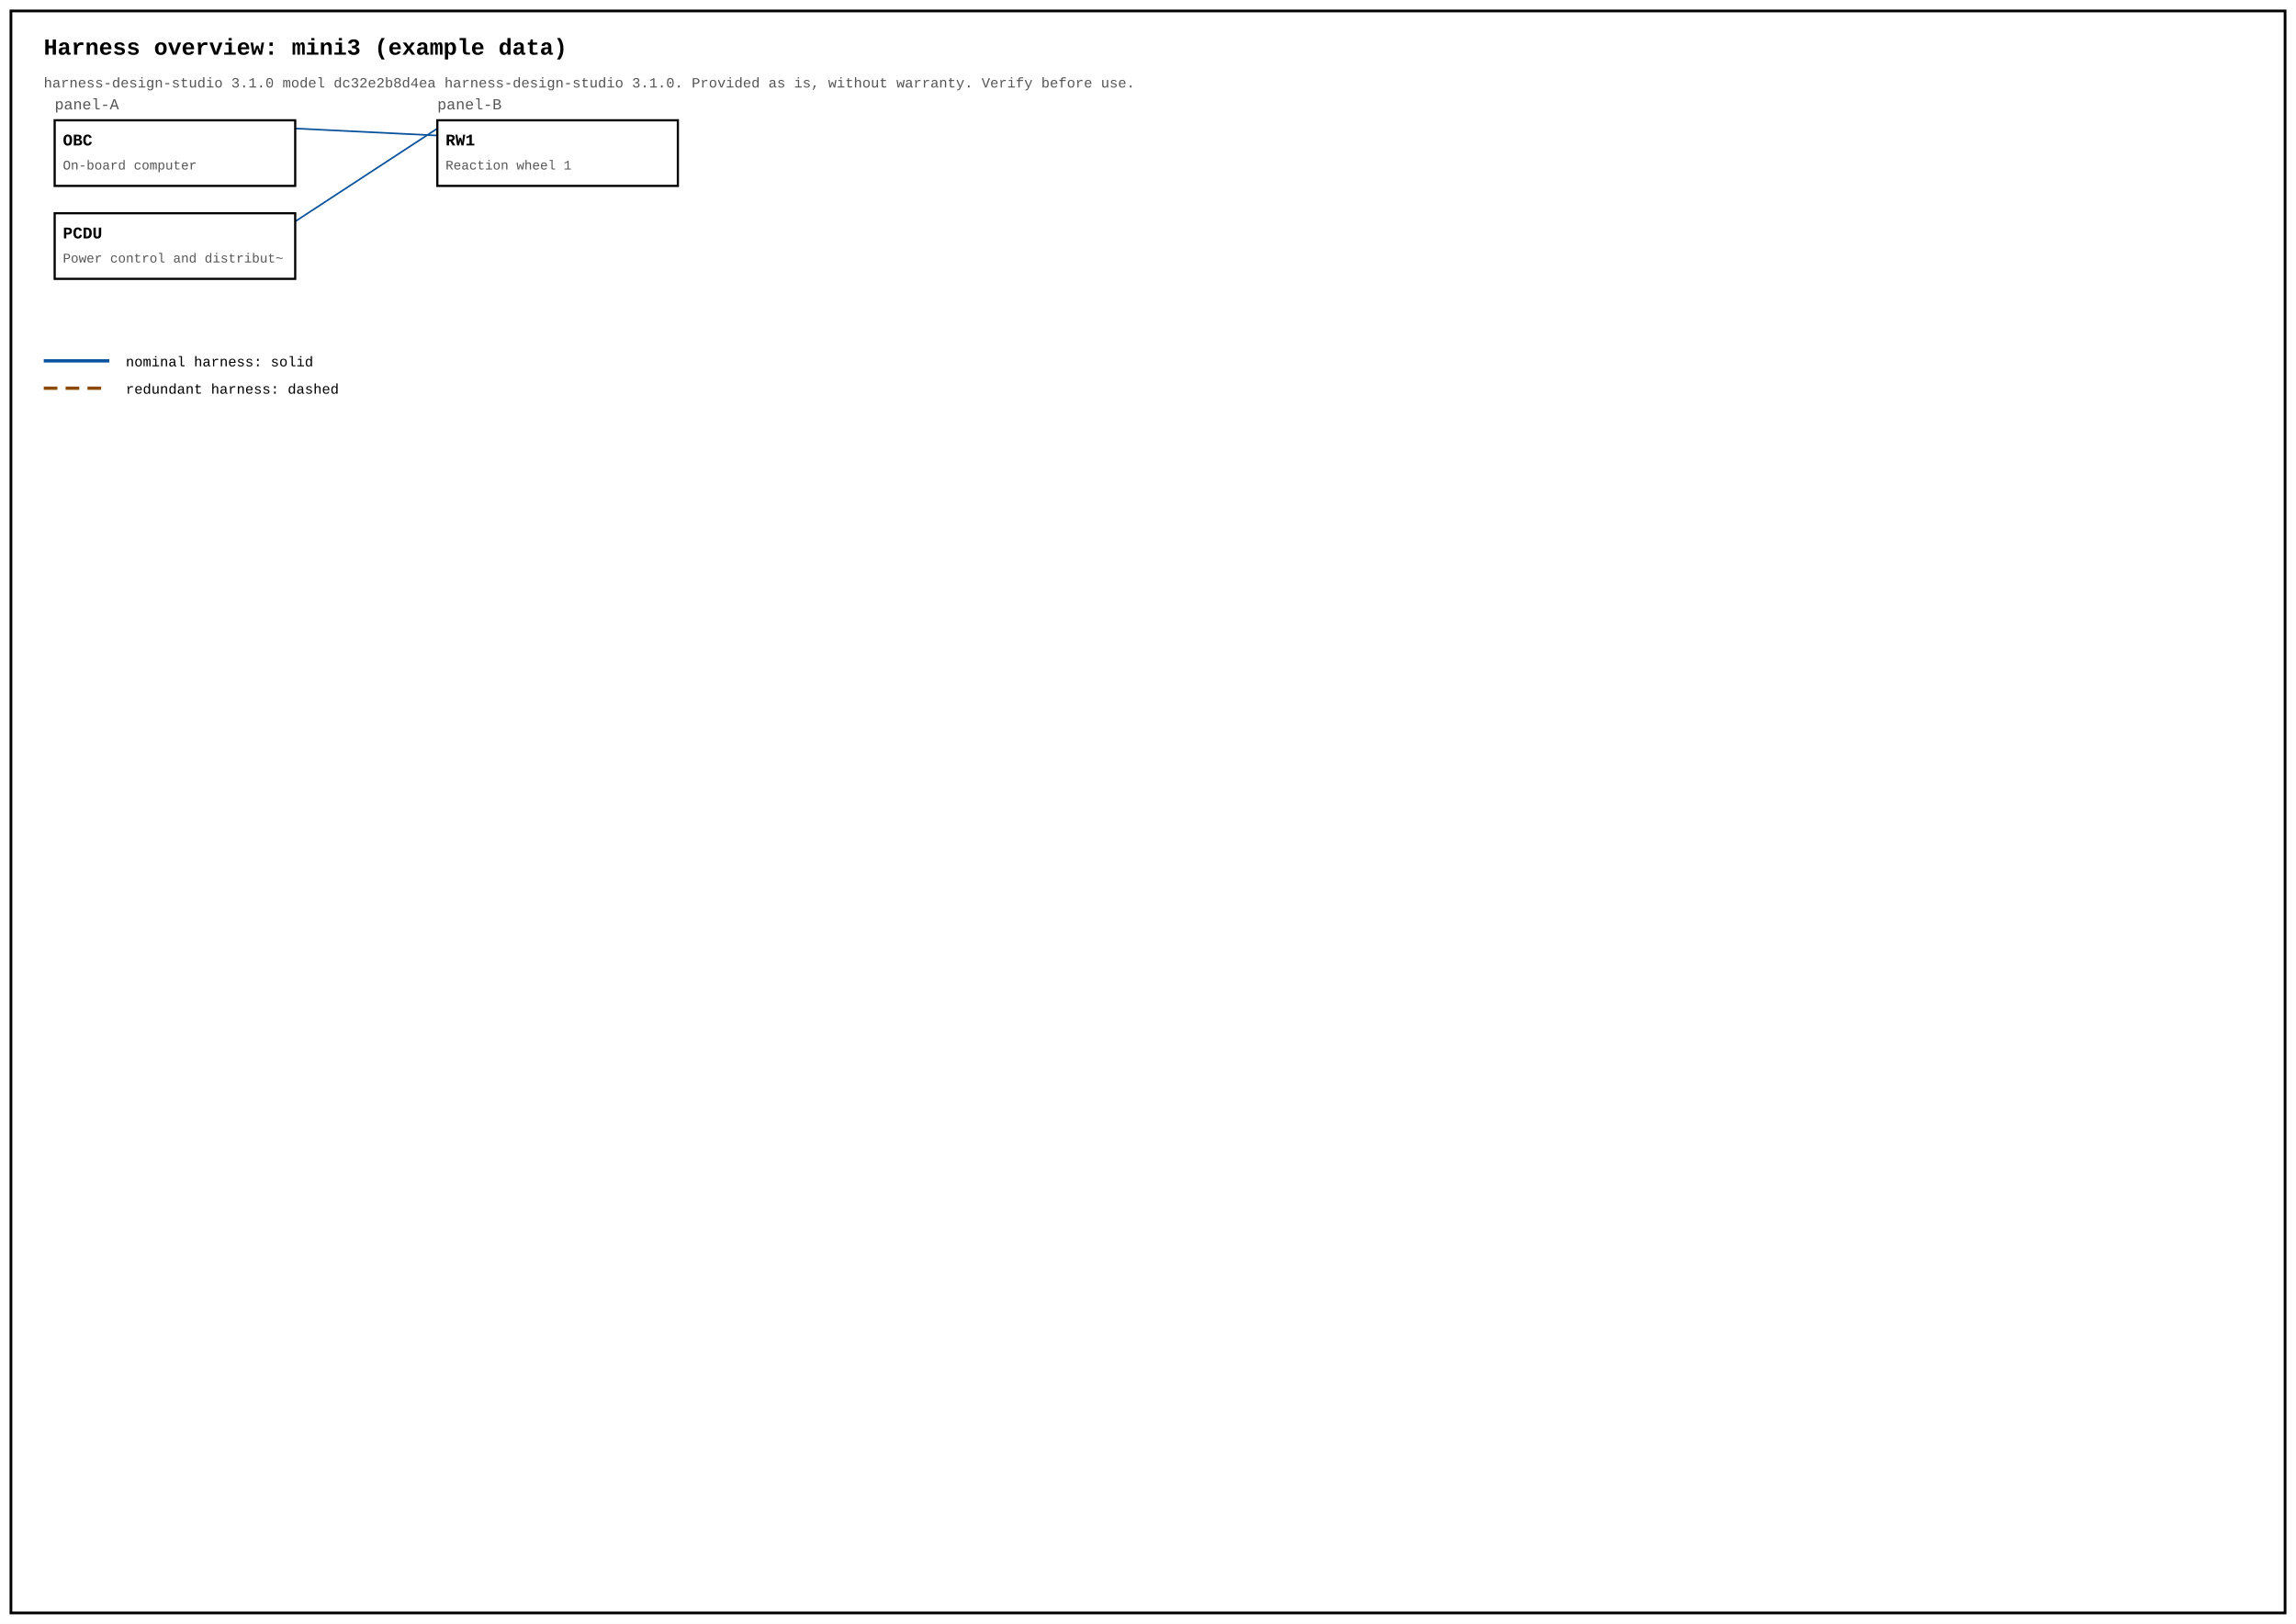
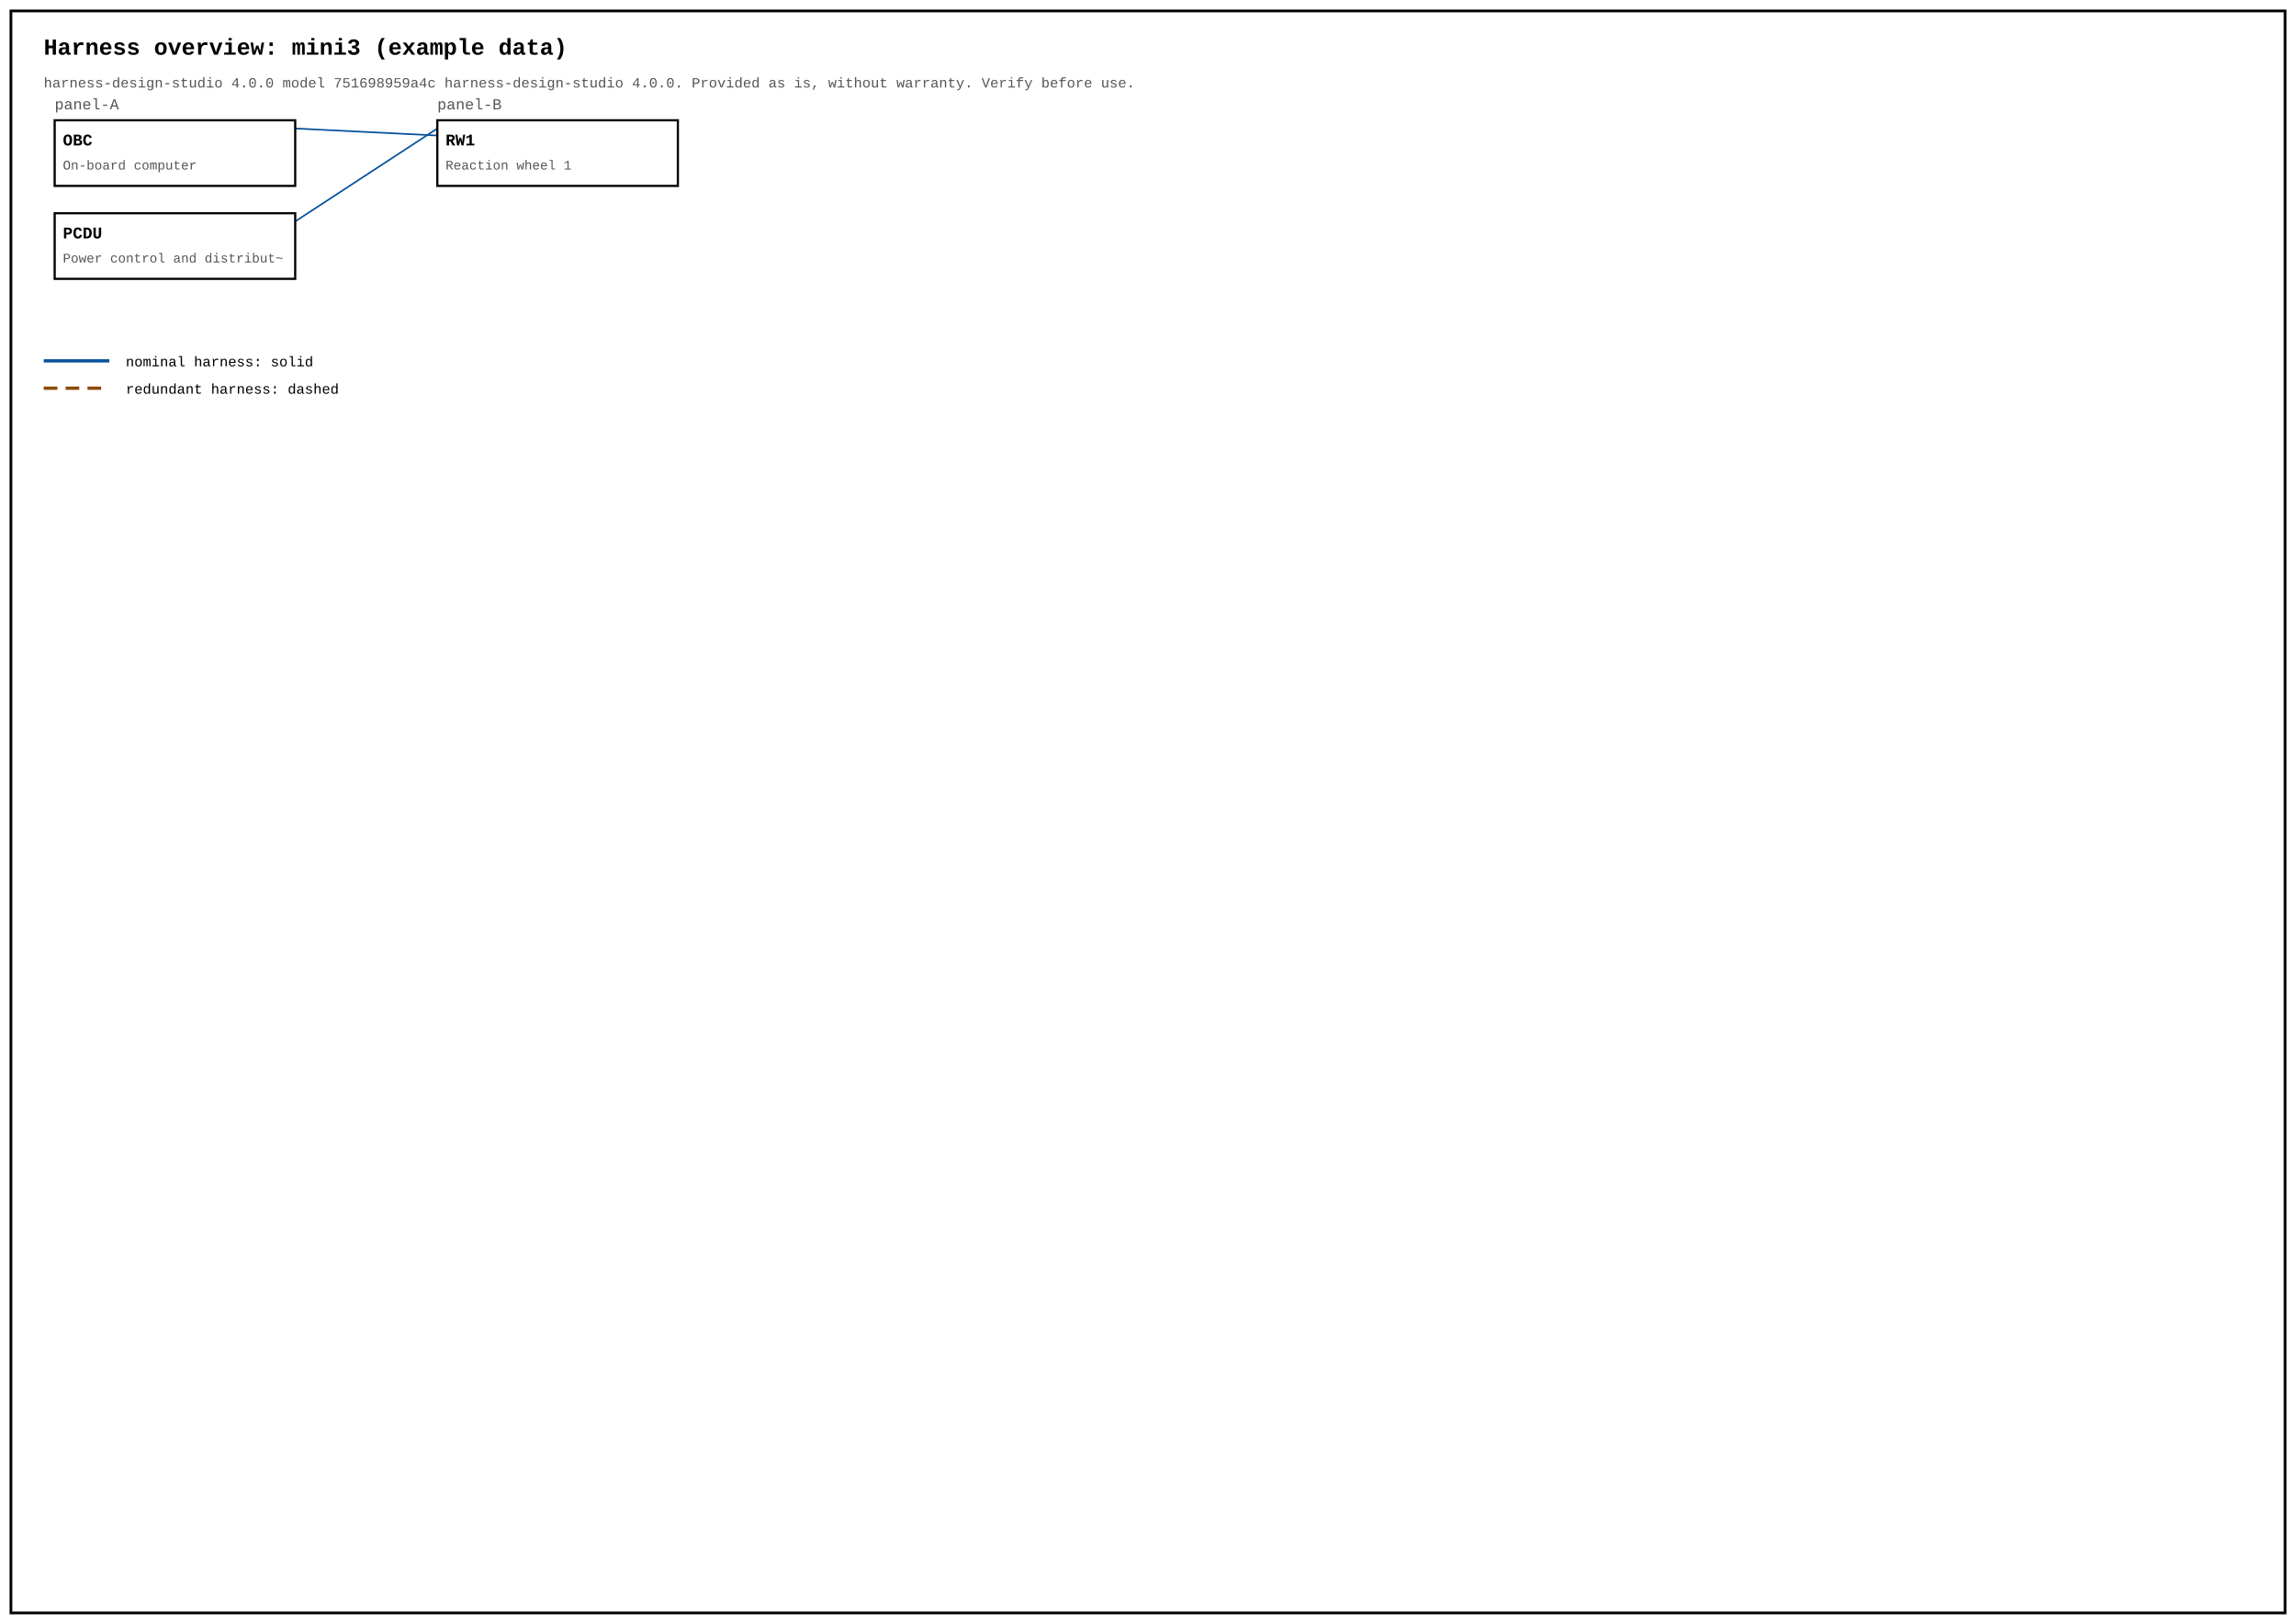
<svg xmlns="http://www.w3.org/2000/svg" width="420mm" height="297mm" viewBox="0 0 420 297" font-family="Courier New, Courier, monospace">
  <rect x="0" y="0" width="420" height="297" fill="#ffffff" />
  <rect x="2" y="2" width="416" height="293" fill="none" stroke="#000000" stroke-width="0.5" />
  <text x="8" y="10" font-size="4.2" font-weight="bold" text-anchor="start" fill="#000000">Harness overview: mini3 (example data)</text>
-   <text x="8" y="16" font-size="2.6" text-anchor="start" fill="#555555">harness-design-studio 3.1.0 model dc32e2b8d4ea   harness-design-studio 3.1.0. Provided as is, without warranty. Verify before use.</text>
+   <text x="8" y="16" font-size="2.6" text-anchor="start" fill="#555555">harness-design-studio 4.0.0 model 751698959a4c   harness-design-studio 4.0.0. Provided as is, without warranty. Verify before use.</text>
  <text x="10" y="20" font-size="2.8" text-anchor="start" fill="#555555">panel-A</text>
  <text x="80" y="20" font-size="2.8" text-anchor="start" fill="#555555">panel-B</text>
  <line x1="54" y1="40.5" x2="80" y2="23.5" stroke="#08519c" stroke-width="0.3" />
  <line x1="54" y1="23.5" x2="80" y2="24.786" stroke="#08519c" stroke-width="0.3" />
  <rect x="10" y="22" width="44" height="12" fill="#ffffff" stroke="#000000" stroke-width="0.4" />
  <text x="11.5" y="26.6" font-size="3" font-weight="bold" text-anchor="start" fill="#000000">OBC</text>
  <text x="11.5" y="31" font-size="2.4" text-anchor="start" fill="#555555">On-board computer</text>
  <rect x="10" y="39" width="44" height="12" fill="#ffffff" stroke="#000000" stroke-width="0.4" />
  <text x="11.5" y="43.6" font-size="3" font-weight="bold" text-anchor="start" fill="#000000">PCDU</text>
  <text x="11.5" y="48" font-size="2.4" text-anchor="start" fill="#555555">Power control and distribut~</text>
  <rect x="80" y="22" width="44" height="12" fill="#ffffff" stroke="#000000" stroke-width="0.4" />
  <text x="81.5" y="26.6" font-size="3" font-weight="bold" text-anchor="start" fill="#000000">RW1</text>
  <text x="81.5" y="31" font-size="2.4" text-anchor="start" fill="#555555">Reaction wheel 1</text>
  <line x1="8" y1="66" x2="20" y2="66" stroke="#08519c" stroke-width="0.6" />
  <text x="23" y="67" font-size="2.6" text-anchor="start" fill="#000000">nominal harness: solid</text>
  <line x1="8" y1="71" x2="20" y2="71" stroke="#8c4a00" stroke-width="0.6" stroke-dasharray="2.5 1.5" />
  <text x="23" y="72" font-size="2.6" text-anchor="start" fill="#000000">redundant harness: dashed</text>
</svg>
